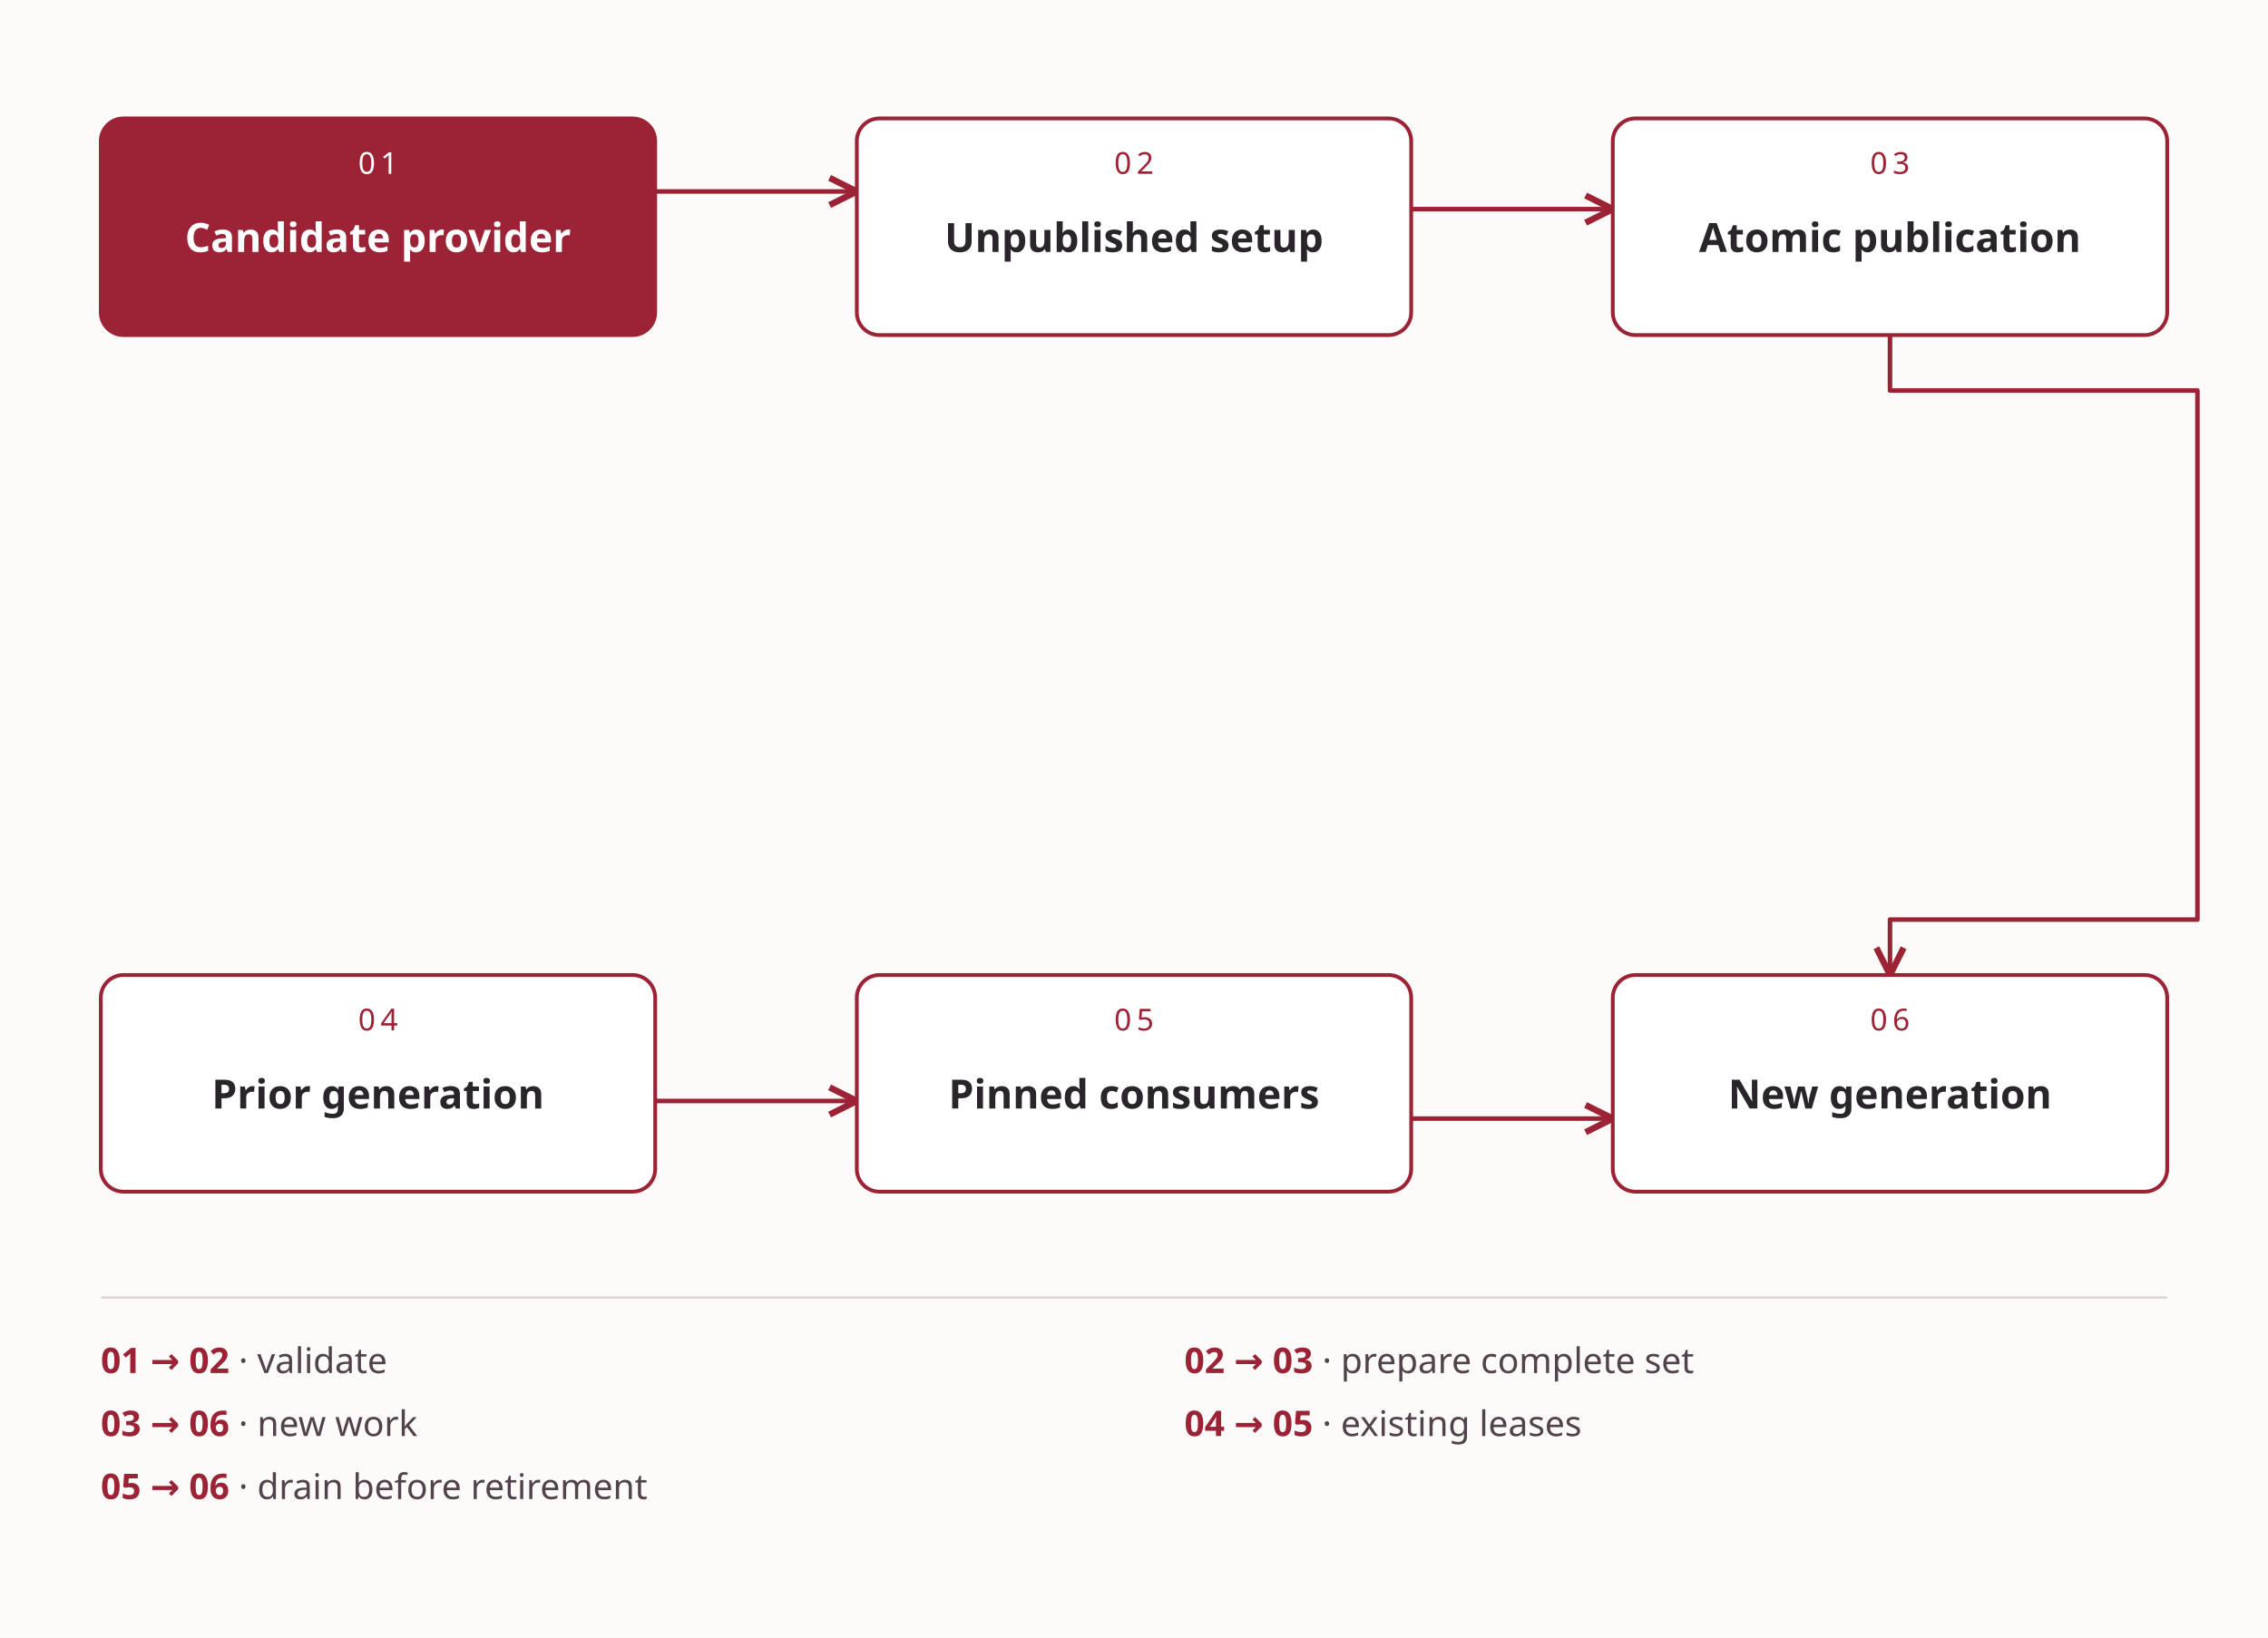
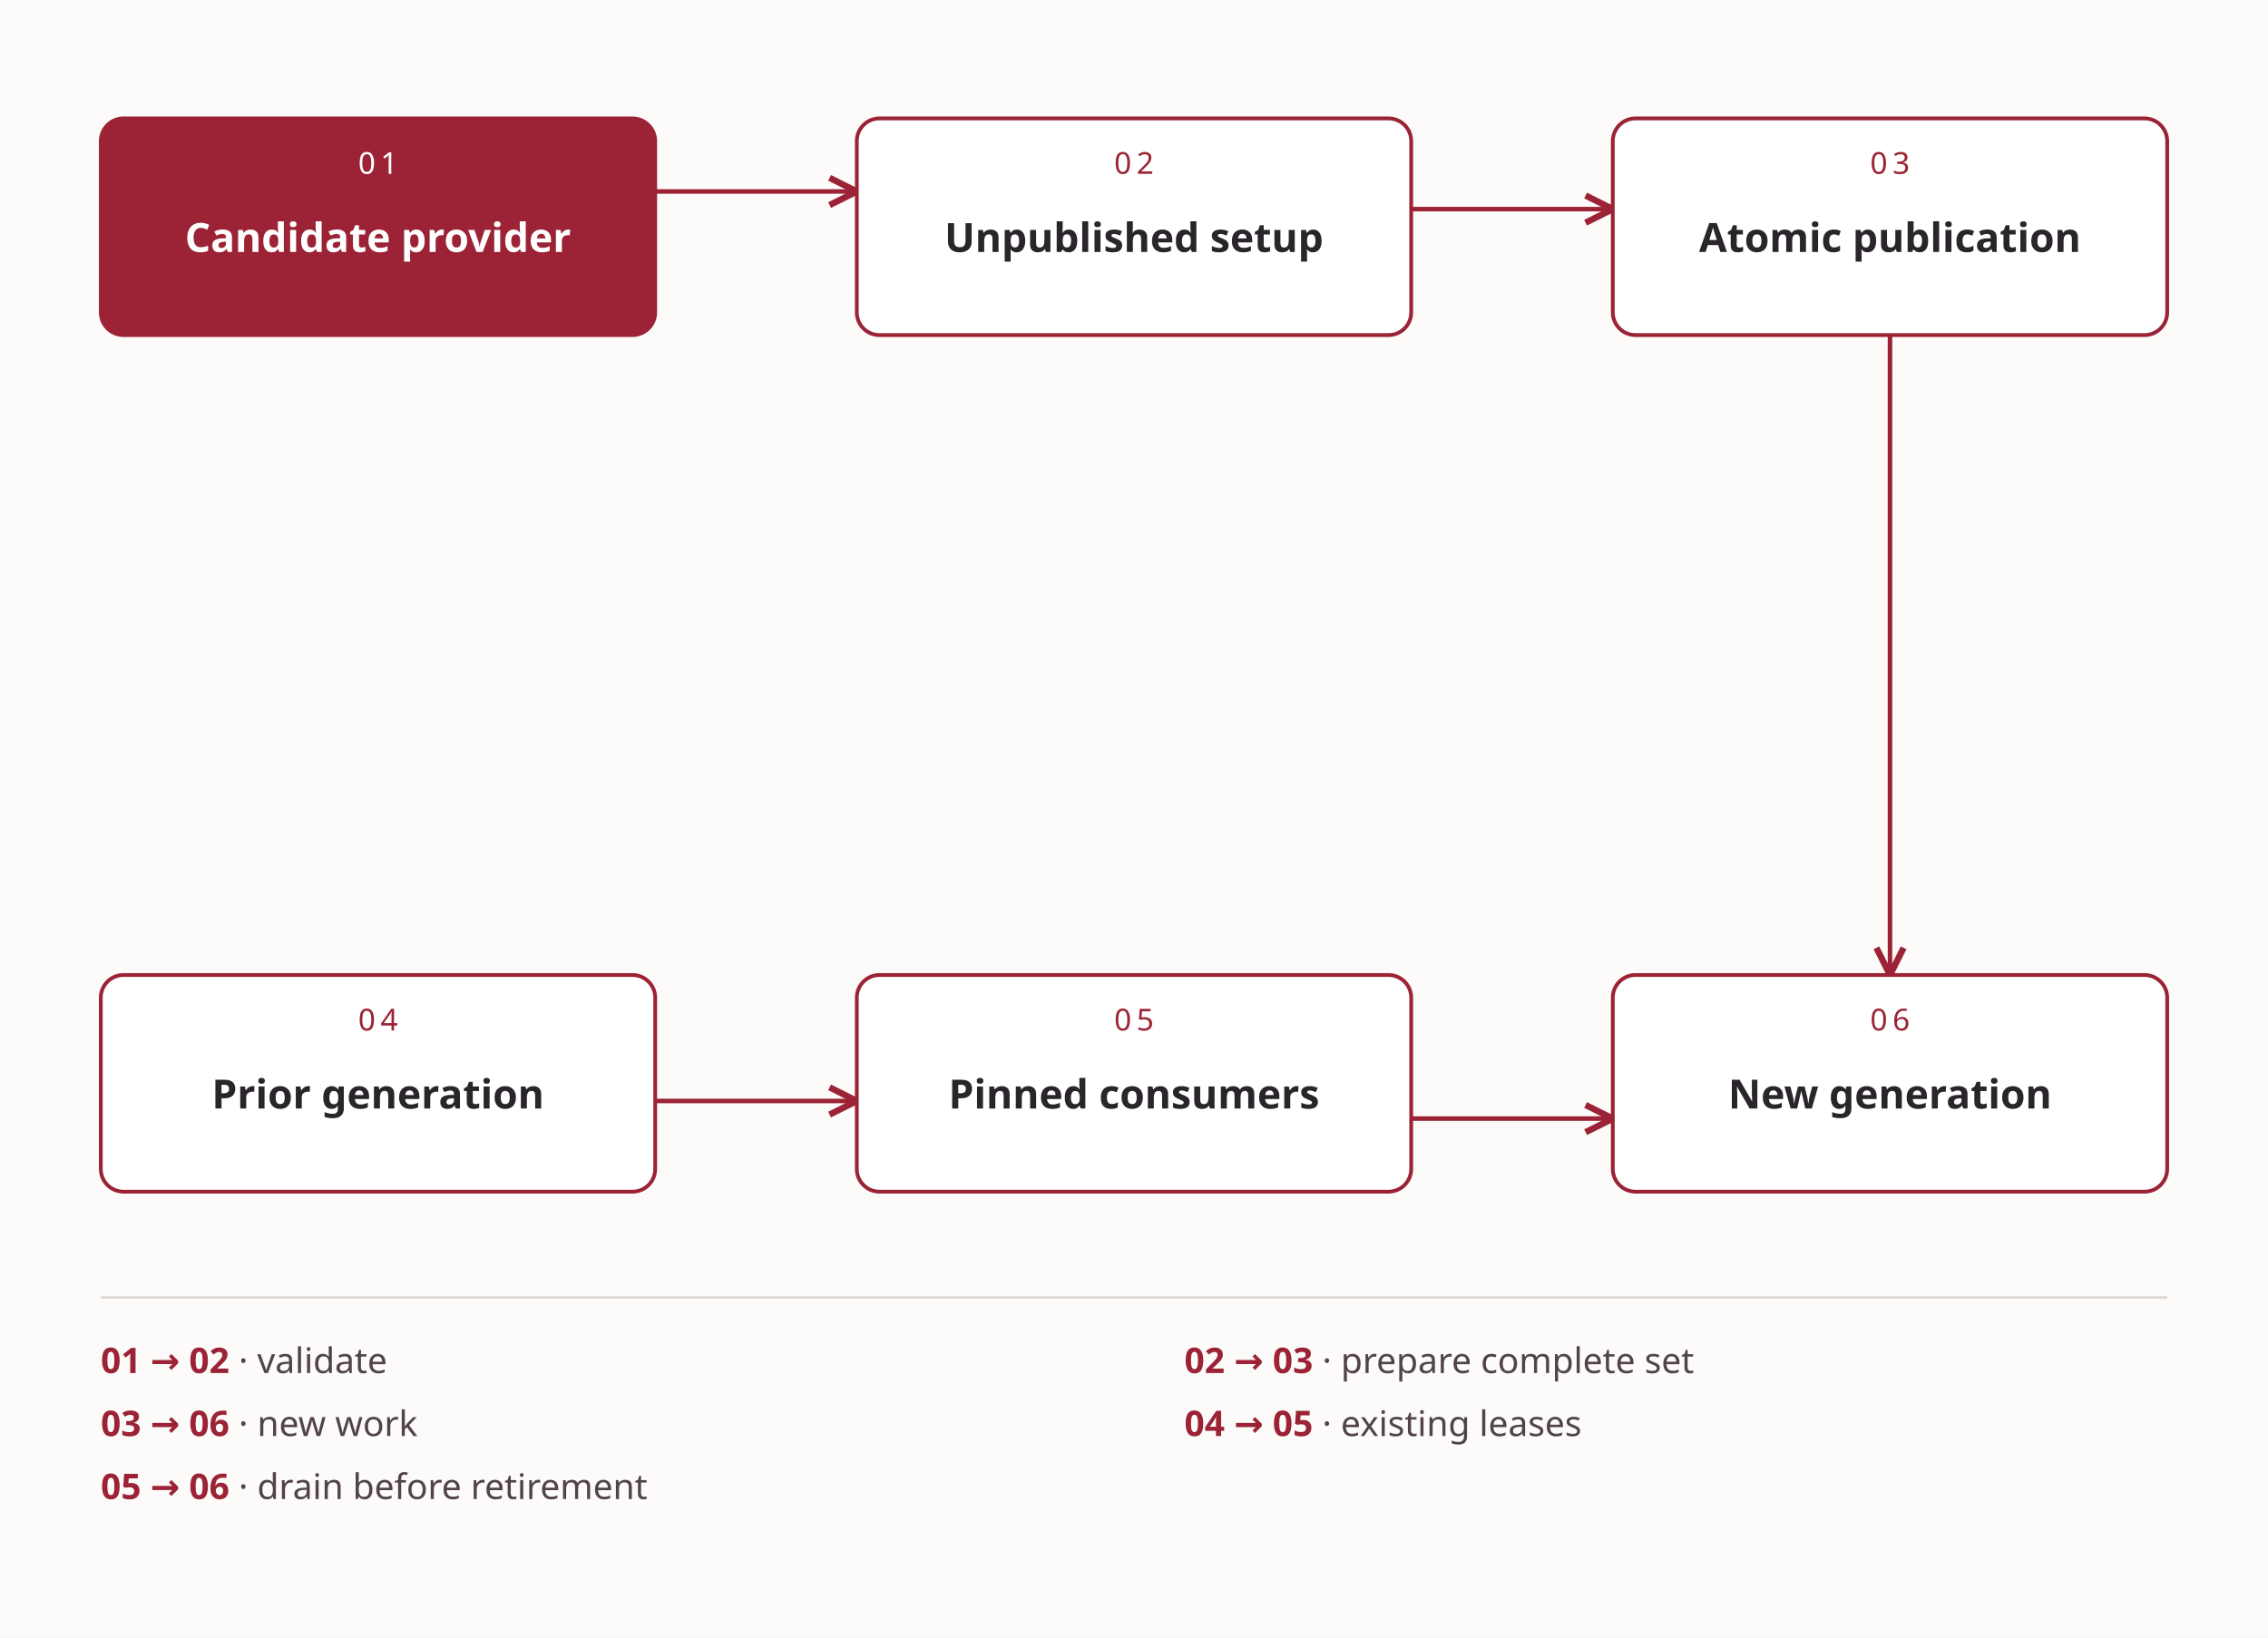
<svg xmlns="http://www.w3.org/2000/svg" viewBox="0 0 900 650" role="img" aria-labelledby="title-generation">
  <defs>
    <marker id="arrow-generation" markerWidth="8" markerHeight="8" refX="7" refY="4" orient="auto">
      <path d="M1 1L7 4L1 7" fill="none" stroke="#9b2335" stroke-width="1.4" />
    </marker>
  </defs>
  <rect width="900" height="650" fill="#fcfbf9" />
  <path class="connector" d="M260 76 L340 76" fill="none" stroke="#9b2335" stroke-width="1.8" stroke-linejoin="round" marker-end="url(#arrow-generation)" />
  <path class="connector" d="M560 83 L640 83" fill="none" stroke="#9b2335" stroke-width="1.8" stroke-linejoin="round" marker-end="url(#arrow-generation)" />
-   <path class="connector" d="M750 133 L750 155 L872 155 L872 365 L750 365 L750 387" fill="none" stroke="#9b2335" stroke-width="1.8" stroke-linejoin="round" marker-end="url(#arrow-generation)" />
+   <path class="connector" d="M750 133 L750 387" fill="none" stroke="#9b2335" stroke-width="1.8" stroke-linejoin="round" marker-end="url(#arrow-generation)" />
  <path class="connector" d="M260 437 L340 437" fill="none" stroke="#9b2335" stroke-width="1.8" stroke-linejoin="round" marker-end="url(#arrow-generation)" />
  <path class="connector" d="M560 444 L640 444" fill="none" stroke="#9b2335" stroke-width="1.8" stroke-linejoin="round" marker-end="url(#arrow-generation)" />
  <g class="node">
    <rect x="40" y="47" width="220" height="86" rx="9" fill="#9b2335" stroke="#9b2335" stroke-width="1.5" />
    <text x="150" y="69" text-anchor="middle" font-size="12" letter-spacing="2" font-family="sans-serif" fill="#fff">01</text>
    <text x="150" y="100" text-anchor="middle" font-size="16" font-weight="600" font-family="sans-serif" fill="#fff">
      <tspan x="150" dy="0">Candidate provider</tspan>
    </text>
  </g>
  <g class="node">
    <rect x="340" y="47" width="220" height="86" rx="9" fill="#fff" stroke="#9b2335" stroke-width="1.5" />
    <text x="450" y="69" text-anchor="middle" font-size="12" letter-spacing="2" font-family="sans-serif" fill="#9b2335">02</text>
    <text x="450" y="100" text-anchor="middle" font-size="16" font-weight="600" font-family="sans-serif" fill="#29252a">
      <tspan x="450" dy="0">Unpublished setup</tspan>
    </text>
  </g>
  <g class="node">
    <rect x="640" y="47" width="220" height="86" rx="9" fill="#fff" stroke="#9b2335" stroke-width="1.5" />
    <text x="750" y="69" text-anchor="middle" font-size="12" letter-spacing="2" font-family="sans-serif" fill="#9b2335">03</text>
    <text x="750" y="100" text-anchor="middle" font-size="16" font-weight="600" font-family="sans-serif" fill="#29252a">
      <tspan x="750" dy="0">Atomic publication</tspan>
    </text>
  </g>
  <g class="node">
    <rect x="40" y="387" width="220" height="86" rx="9" fill="#fff" stroke="#9b2335" stroke-width="1.5" />
    <text x="150" y="409" text-anchor="middle" font-size="12" letter-spacing="2" font-family="sans-serif" fill="#9b2335">04</text>
    <text x="150" y="440" text-anchor="middle" font-size="16" font-weight="600" font-family="sans-serif" fill="#29252a">
      <tspan x="150" dy="0">Prior generation</tspan>
    </text>
  </g>
  <g class="node">
    <rect x="340" y="387" width="220" height="86" rx="9" fill="#fff" stroke="#9b2335" stroke-width="1.5" />
    <text x="450" y="409" text-anchor="middle" font-size="12" letter-spacing="2" font-family="sans-serif" fill="#9b2335">05</text>
    <text x="450" y="440" text-anchor="middle" font-size="16" font-weight="600" font-family="sans-serif" fill="#29252a">
      <tspan x="450" dy="0">Pinned consumers</tspan>
    </text>
  </g>
  <g class="node">
    <rect x="640" y="387" width="220" height="86" rx="9" fill="#fff" stroke="#9b2335" stroke-width="1.5" />
    <text x="750" y="409" text-anchor="middle" font-size="12" letter-spacing="2" font-family="sans-serif" fill="#9b2335">06</text>
    <text x="750" y="440" text-anchor="middle" font-size="16" font-weight="600" font-family="sans-serif" fill="#29252a">
      <tspan x="750" dy="0">New generation</tspan>
    </text>
  </g>
  <path d="M40 515H860" stroke="#dfd8d6" />
  <text x="40" y="545" font-size="14" font-family="sans-serif" fill="#51424b">
    <tspan font-weight="700" fill="#9b2335">01 → 02</tspan> · validate</text>
  <text x="470" y="545" font-size="14" font-family="sans-serif" fill="#51424b">
    <tspan font-weight="700" fill="#9b2335">02 → 03</tspan> · prepare complete set</text>
  <text x="40" y="570" font-size="14" font-family="sans-serif" fill="#51424b">
    <tspan font-weight="700" fill="#9b2335">03 → 06</tspan> · new work</text>
  <text x="470" y="570" font-size="14" font-family="sans-serif" fill="#51424b">
    <tspan font-weight="700" fill="#9b2335">04 → 05</tspan> · existing leases</text>
  <text x="40" y="595" font-size="14" font-family="sans-serif" fill="#51424b">
    <tspan font-weight="700" fill="#9b2335">05 → 06</tspan> · drain before retirement</text>
</svg>
